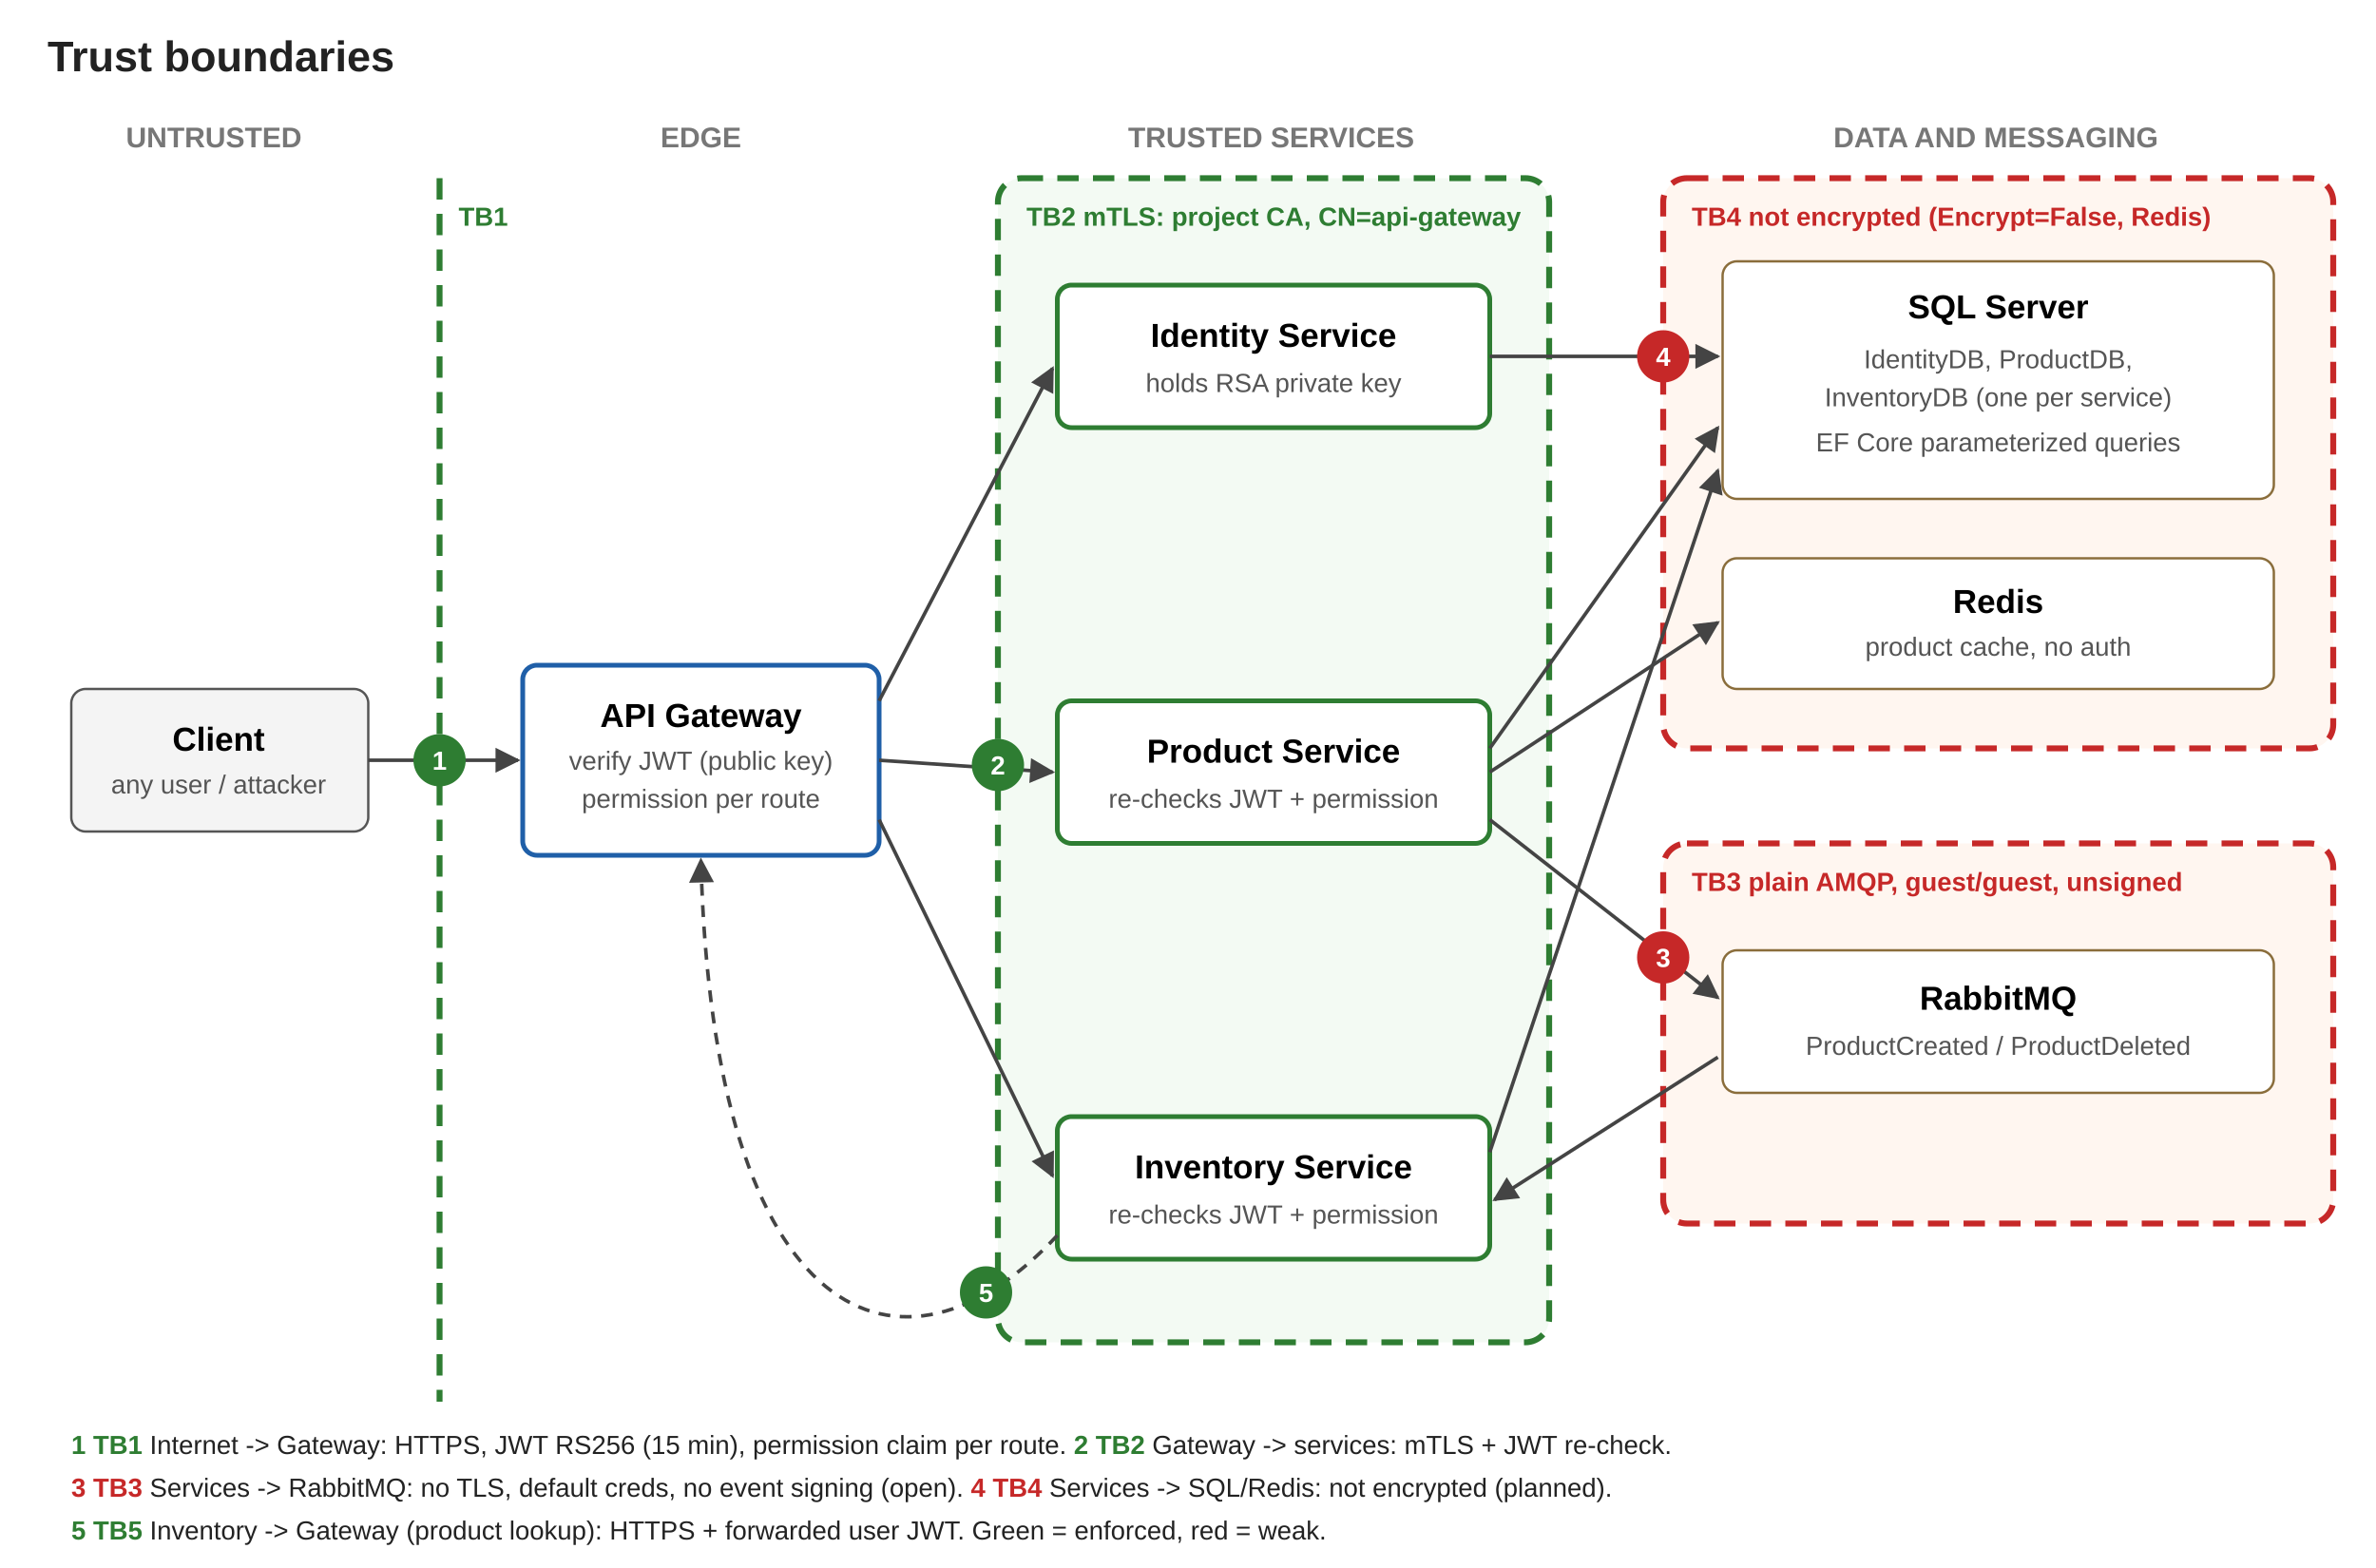
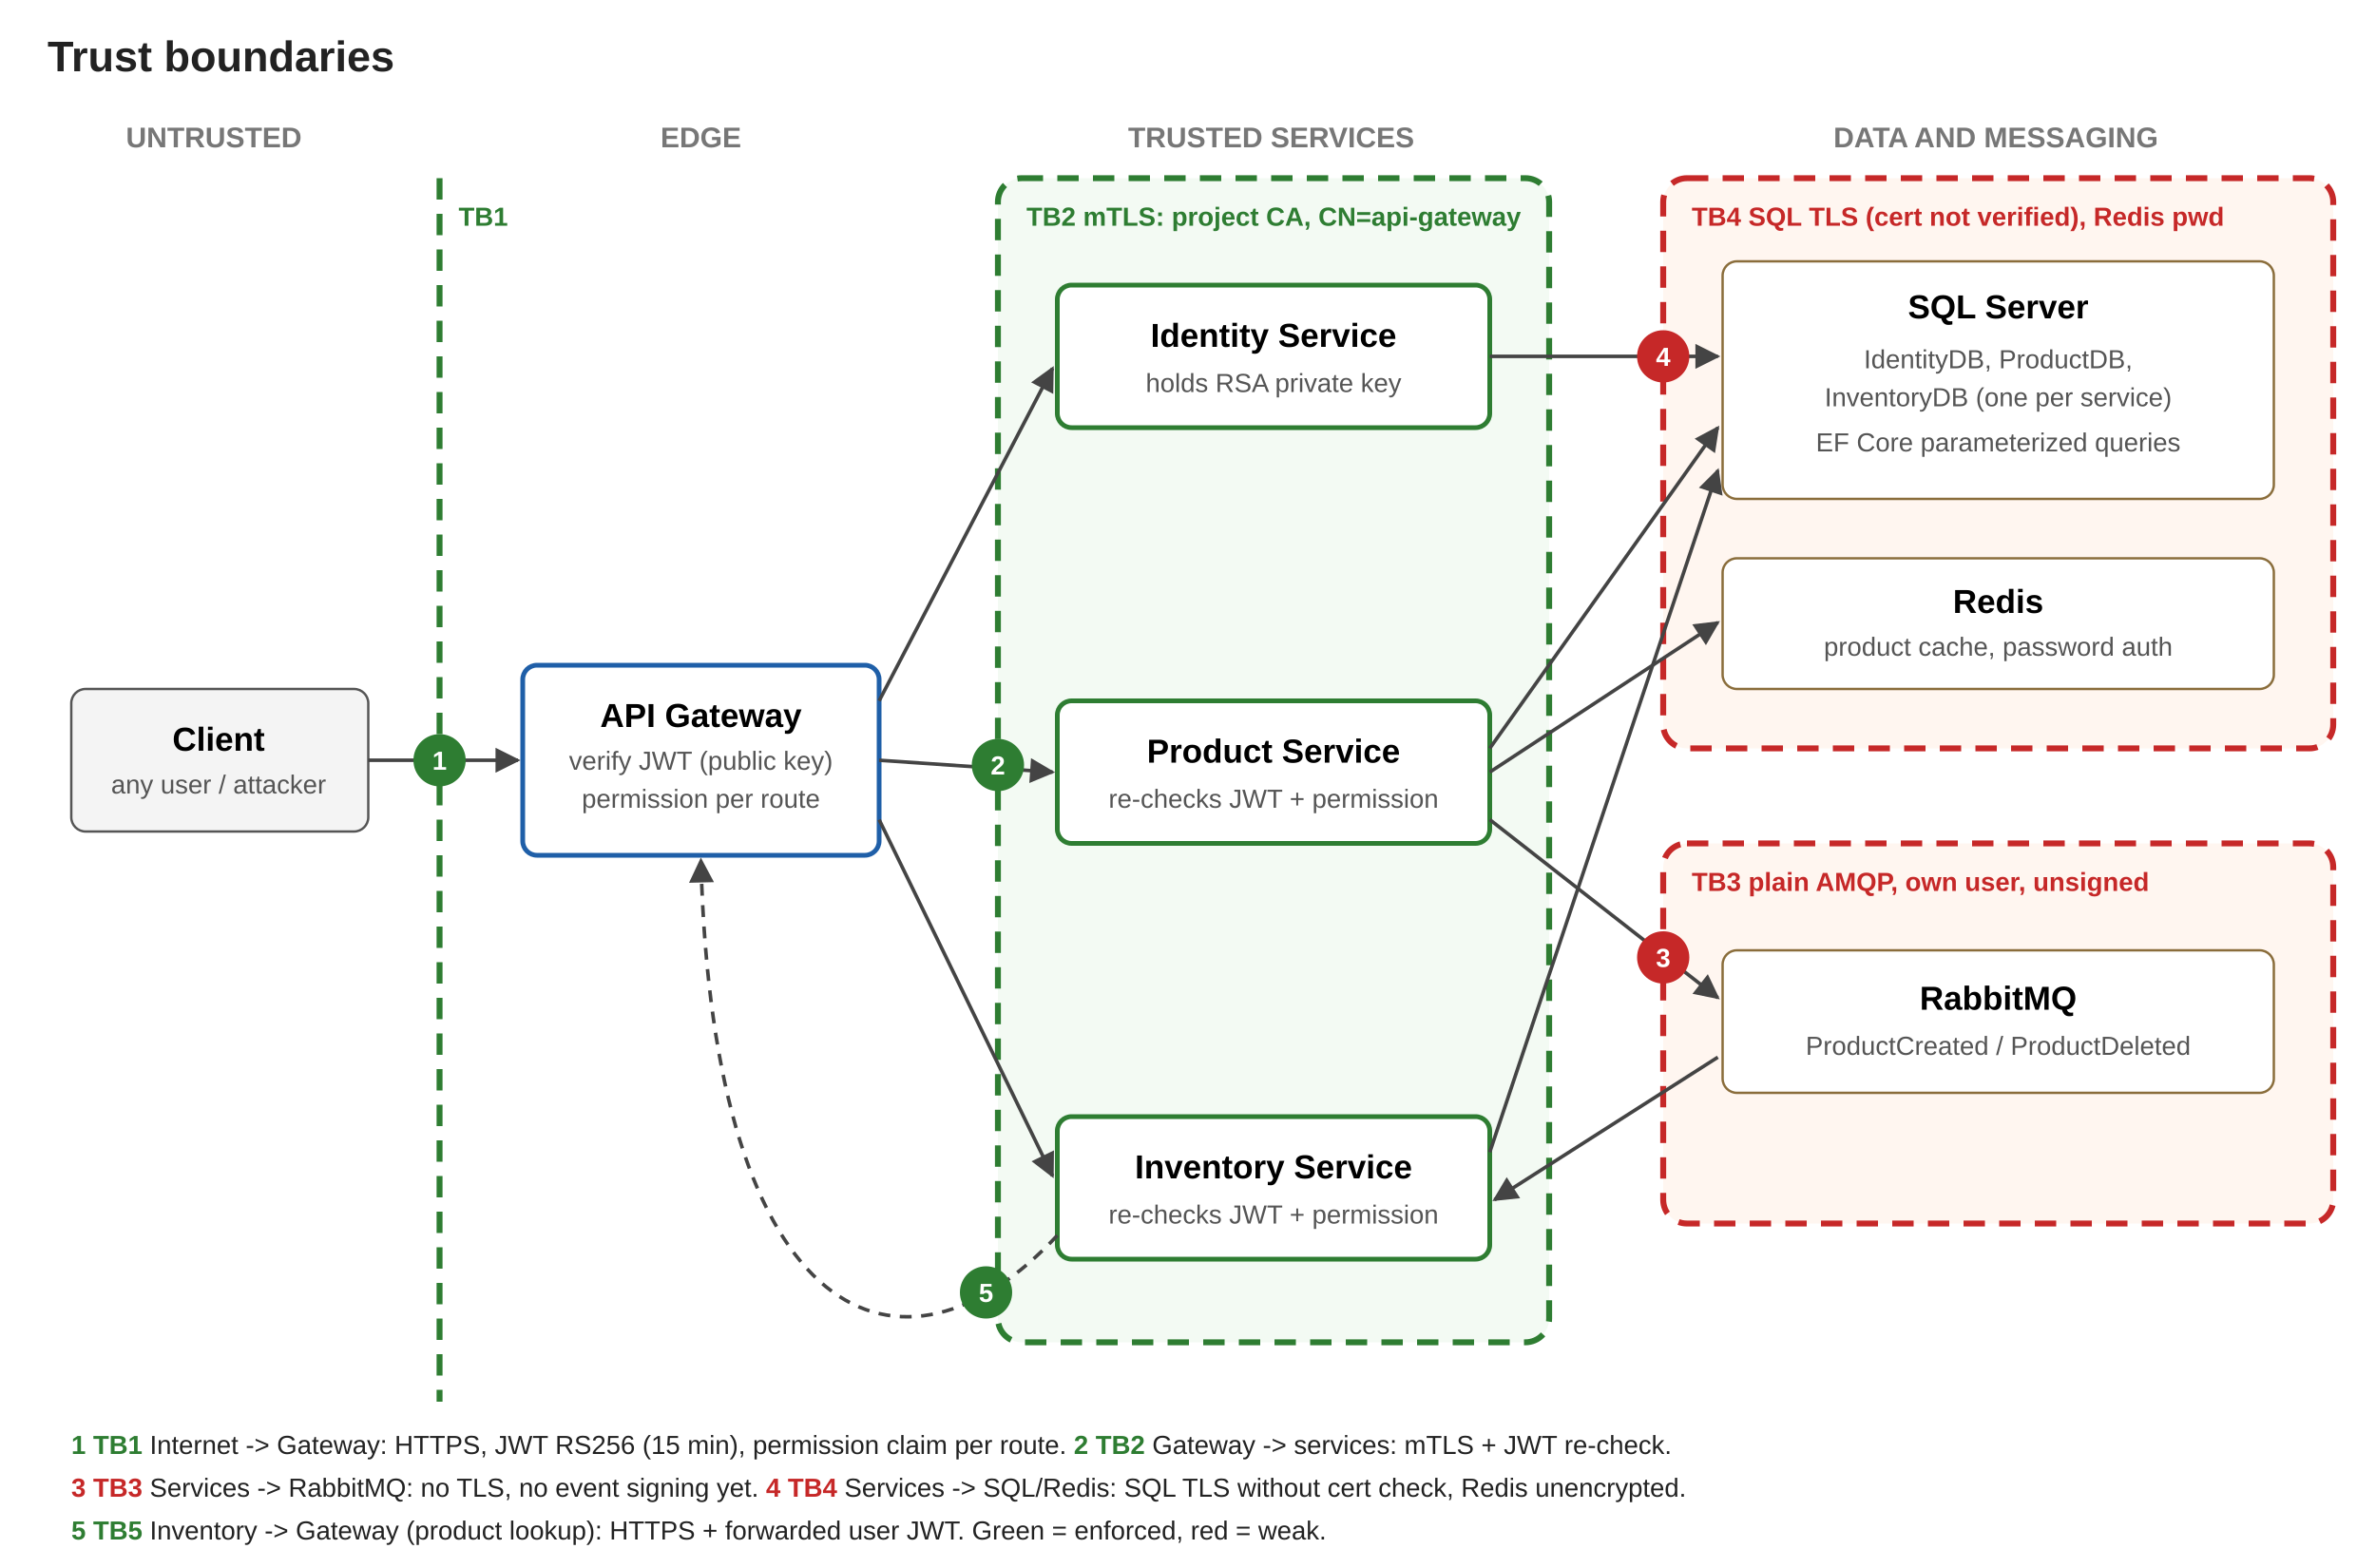
<svg xmlns="http://www.w3.org/2000/svg" viewBox="0 0 1000 660" width="1000" height="660" font-family="Segoe UI, Arial, sans-serif">
  <defs>
    <marker id="a" viewBox="0 0 10 10" refX="9" refY="5" markerWidth="7" markerHeight="7" orient="auto-start-reverse">
      <path d="M0,0 L10,5 L0,10 z" fill="#444" />
    </marker>
  </defs>
  <rect width="1000" height="660" fill="#ffffff" />
  <text x="20" y="30" font-size="18" font-weight="bold" fill="#222">Trust boundaries</text>
  <text x="90" y="62" font-size="12" font-weight="bold" fill="#777" text-anchor="middle">UNTRUSTED</text>
  <text x="295" y="62" font-size="12" font-weight="bold" fill="#777" text-anchor="middle">EDGE</text>
  <text x="535" y="62" font-size="12" font-weight="bold" fill="#777" text-anchor="middle">TRUSTED SERVICES</text>
  <text x="840" y="62" font-size="12" font-weight="bold" fill="#777" text-anchor="middle">DATA AND MESSAGING</text>
  <line x1="185" y1="75" x2="185" y2="590" stroke="#2e7d32" stroke-width="2.5" stroke-dasharray="9,6" />
  <text x="193" y="95" font-size="11" font-weight="bold" fill="#2e7d32">TB1</text>
  <rect x="420" y="75" width="232" height="490" rx="10" fill="#f3faf3" stroke="#2e7d32" stroke-width="2.5" stroke-dasharray="9,6" />
  <text x="432" y="95" font-size="11" font-weight="bold" fill="#2e7d32">TB2  mTLS: project CA, CN=api-gateway</text>
  <rect x="700" y="75" width="282" height="240" rx="10" fill="#fff6f0" stroke="#c62828" stroke-width="2.5" stroke-dasharray="9,6" />
-   <text x="712" y="95" font-size="11" font-weight="bold" fill="#c62828">TB4  not encrypted (Encrypt=False, Redis)</text>
+   <text x="712" y="95" font-size="11" font-weight="bold" fill="#c62828">TB4  SQL TLS (cert not verified), Redis pwd</text>
  <rect x="700" y="355" width="282" height="160" rx="10" fill="#fff6f0" stroke="#c62828" stroke-width="2.5" stroke-dasharray="9,6" />
-   <text x="712" y="375" font-size="11" font-weight="bold" fill="#c62828">TB3  plain AMQP, guest/guest, unsigned</text>
+   <text x="712" y="375" font-size="11" font-weight="bold" fill="#c62828">TB3  plain AMQP, own user, unsigned</text>
  <rect x="30" y="290" width="125" height="60" rx="6" fill="#f4f4f4" stroke="#555" />
  <text x="92" y="316" font-size="14" font-weight="bold" text-anchor="middle">Client</text>
  <text x="92" y="334" font-size="11" fill="#555" text-anchor="middle">any user / attacker</text>
  <rect x="220" y="280" width="150" height="80" rx="6" fill="#fff" stroke="#1f5fa8" stroke-width="2" />
  <text x="295" y="306" font-size="14" font-weight="bold" text-anchor="middle">API Gateway</text>
  <text x="295" y="324" font-size="11" fill="#555" text-anchor="middle">verify JWT (public key)</text>
  <text x="295" y="340" font-size="11" fill="#555" text-anchor="middle">permission per route</text>
  <rect x="445" y="120" width="182" height="60" rx="6" fill="#fff" stroke="#2e7d32" stroke-width="2" />
  <text x="536" y="146" font-size="14" font-weight="bold" text-anchor="middle">Identity Service</text>
  <text x="536" y="165" font-size="11" fill="#555" text-anchor="middle">holds RSA private key</text>
  <rect x="445" y="295" width="182" height="60" rx="6" fill="#fff" stroke="#2e7d32" stroke-width="2" />
  <text x="536" y="321" font-size="14" font-weight="bold" text-anchor="middle">Product Service</text>
  <text x="536" y="340" font-size="11" fill="#555" text-anchor="middle">re-checks JWT + permission</text>
  <rect x="445" y="470" width="182" height="60" rx="6" fill="#fff" stroke="#2e7d32" stroke-width="2" />
  <text x="536" y="496" font-size="14" font-weight="bold" text-anchor="middle">Inventory Service</text>
  <text x="536" y="515" font-size="11" fill="#555" text-anchor="middle">re-checks JWT + permission</text>
  <rect x="725" y="110" width="232" height="100" rx="6" fill="#fff" stroke="#8a6d3b" />
  <text x="841" y="134" font-size="14" font-weight="bold" text-anchor="middle">SQL Server</text>
  <text x="841" y="155" font-size="11" fill="#555" text-anchor="middle">IdentityDB, ProductDB,</text>
  <text x="841" y="171" font-size="11" fill="#555" text-anchor="middle">InventoryDB (one per service)</text>
  <text x="841" y="190" font-size="11" fill="#555" text-anchor="middle">EF Core parameterized queries</text>
  <rect x="725" y="235" width="232" height="55" rx="6" fill="#fff" stroke="#8a6d3b" />
  <text x="841" y="258" font-size="14" font-weight="bold" text-anchor="middle">Redis</text>
-   <text x="841" y="276" font-size="11" fill="#555" text-anchor="middle">product cache, no auth</text>
+   <text x="841" y="276" font-size="11" fill="#555" text-anchor="middle">product cache, password auth</text>
  <rect x="725" y="400" width="232" height="60" rx="6" fill="#fff" stroke="#8a6d3b" />
  <text x="841" y="425" font-size="14" font-weight="bold" text-anchor="middle">RabbitMQ</text>
  <text x="841" y="444" font-size="11" fill="#555" text-anchor="middle">ProductCreated / ProductDeleted</text>
  <g stroke="#444" stroke-width="1.5" fill="none">
    <line x1="155" y1="320" x2="218" y2="320" marker-end="url(#a)" />
    <line x1="370" y1="295" x2="443" y2="155" marker-end="url(#a)" />
    <line x1="370" y1="320" x2="443" y2="325" marker-end="url(#a)" />
    <line x1="370" y1="345" x2="443" y2="495" marker-end="url(#a)" />
    <line x1="627" y1="150" x2="723" y2="150" marker-end="url(#a)" />
    <line x1="627" y1="315" x2="723" y2="180" marker-end="url(#a)" />
    <line x1="627" y1="485" x2="723" y2="198" marker-end="url(#a)" />
    <line x1="627" y1="325" x2="723" y2="262" marker-end="url(#a)" />
    <line x1="627" y1="345" x2="723" y2="420" marker-end="url(#a)" />
    <line x1="723" y1="445" x2="629" y2="505" marker-end="url(#a)" />
    <path d="M445,520 C380,590 300,560 295,362" stroke-dasharray="5,4" marker-end="url(#a)" />
  </g>
  <g font-size="11" font-weight="bold" text-anchor="middle">
    <circle cx="185" cy="320" r="11" fill="#2e7d32" />
    <text x="185" y="324" fill="#fff">1</text>
    <circle cx="420" cy="322" r="11" fill="#2e7d32" />
    <text x="420" y="326" fill="#fff">2</text>
    <circle cx="700" cy="150" r="11" fill="#c62828" />
    <text x="700" y="154" fill="#fff">4</text>
    <circle cx="700" cy="403" r="11" fill="#c62828" />
    <text x="700" y="407" fill="#fff">3</text>
    <circle cx="415" cy="544" r="11" fill="#2e7d32" />
    <text x="415" y="548" fill="#fff">5</text>
  </g>
  <g font-size="11" fill="#222">
    <text x="30" y="612">
      <tspan font-weight="bold" fill="#2e7d32">1 TB1</tspan> Internet -&gt; Gateway: HTTPS, JWT RS256 (15 min), permission claim per route.   <tspan font-weight="bold" fill="#2e7d32">2 TB2</tspan> Gateway -&gt; services: mTLS + JWT re-check.</text>
    <text x="30" y="630">
-       <tspan font-weight="bold" fill="#c62828">3 TB3</tspan> Services -&gt; RabbitMQ: no TLS, default creds, no event signing (open).   <tspan font-weight="bold" fill="#c62828">4 TB4</tspan> Services -&gt; SQL/Redis: not encrypted (planned).</text>
+       <tspan font-weight="bold" fill="#c62828">3 TB3</tspan> Services -&gt; RabbitMQ: no TLS, no event signing yet.   <tspan font-weight="bold" fill="#c62828">4 TB4</tspan> Services -&gt; SQL/Redis: SQL TLS without cert check, Redis unencrypted.</text>
    <text x="30" y="648">
      <tspan font-weight="bold" fill="#2e7d32">5 TB5</tspan> Inventory -&gt; Gateway (product lookup): HTTPS + forwarded user JWT.   Green = enforced, red = weak.</text>
  </g>
</svg>
